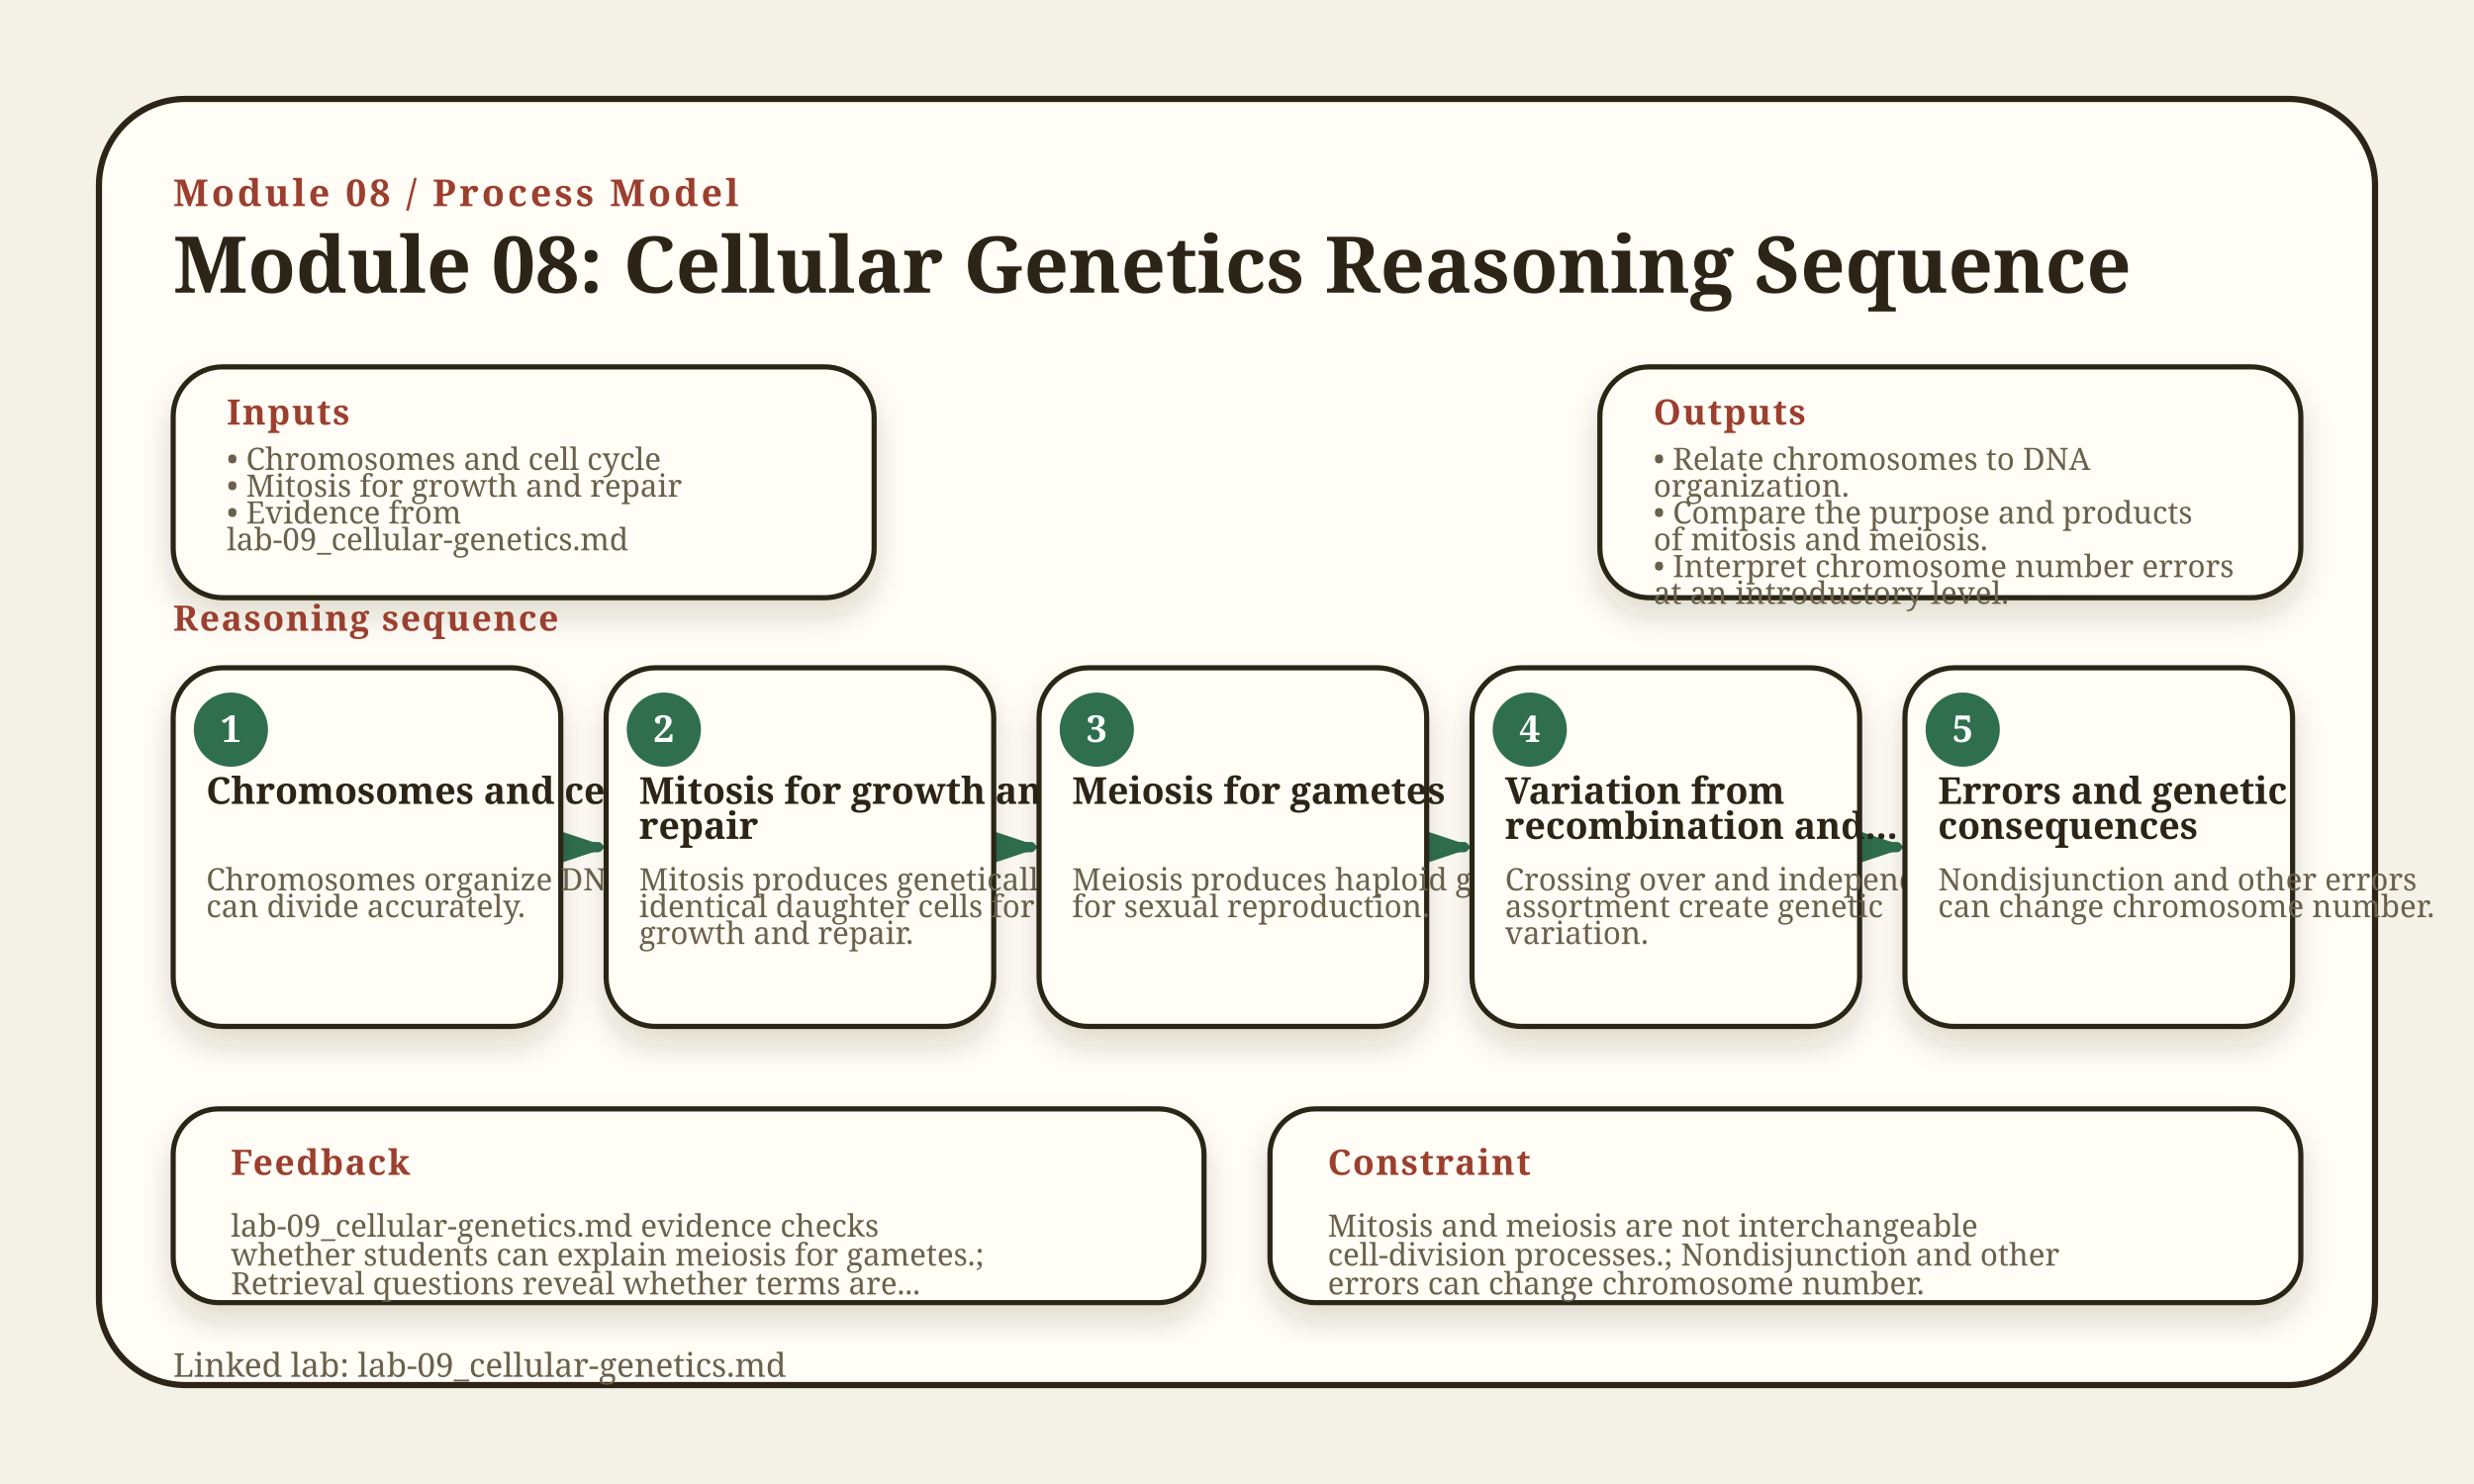
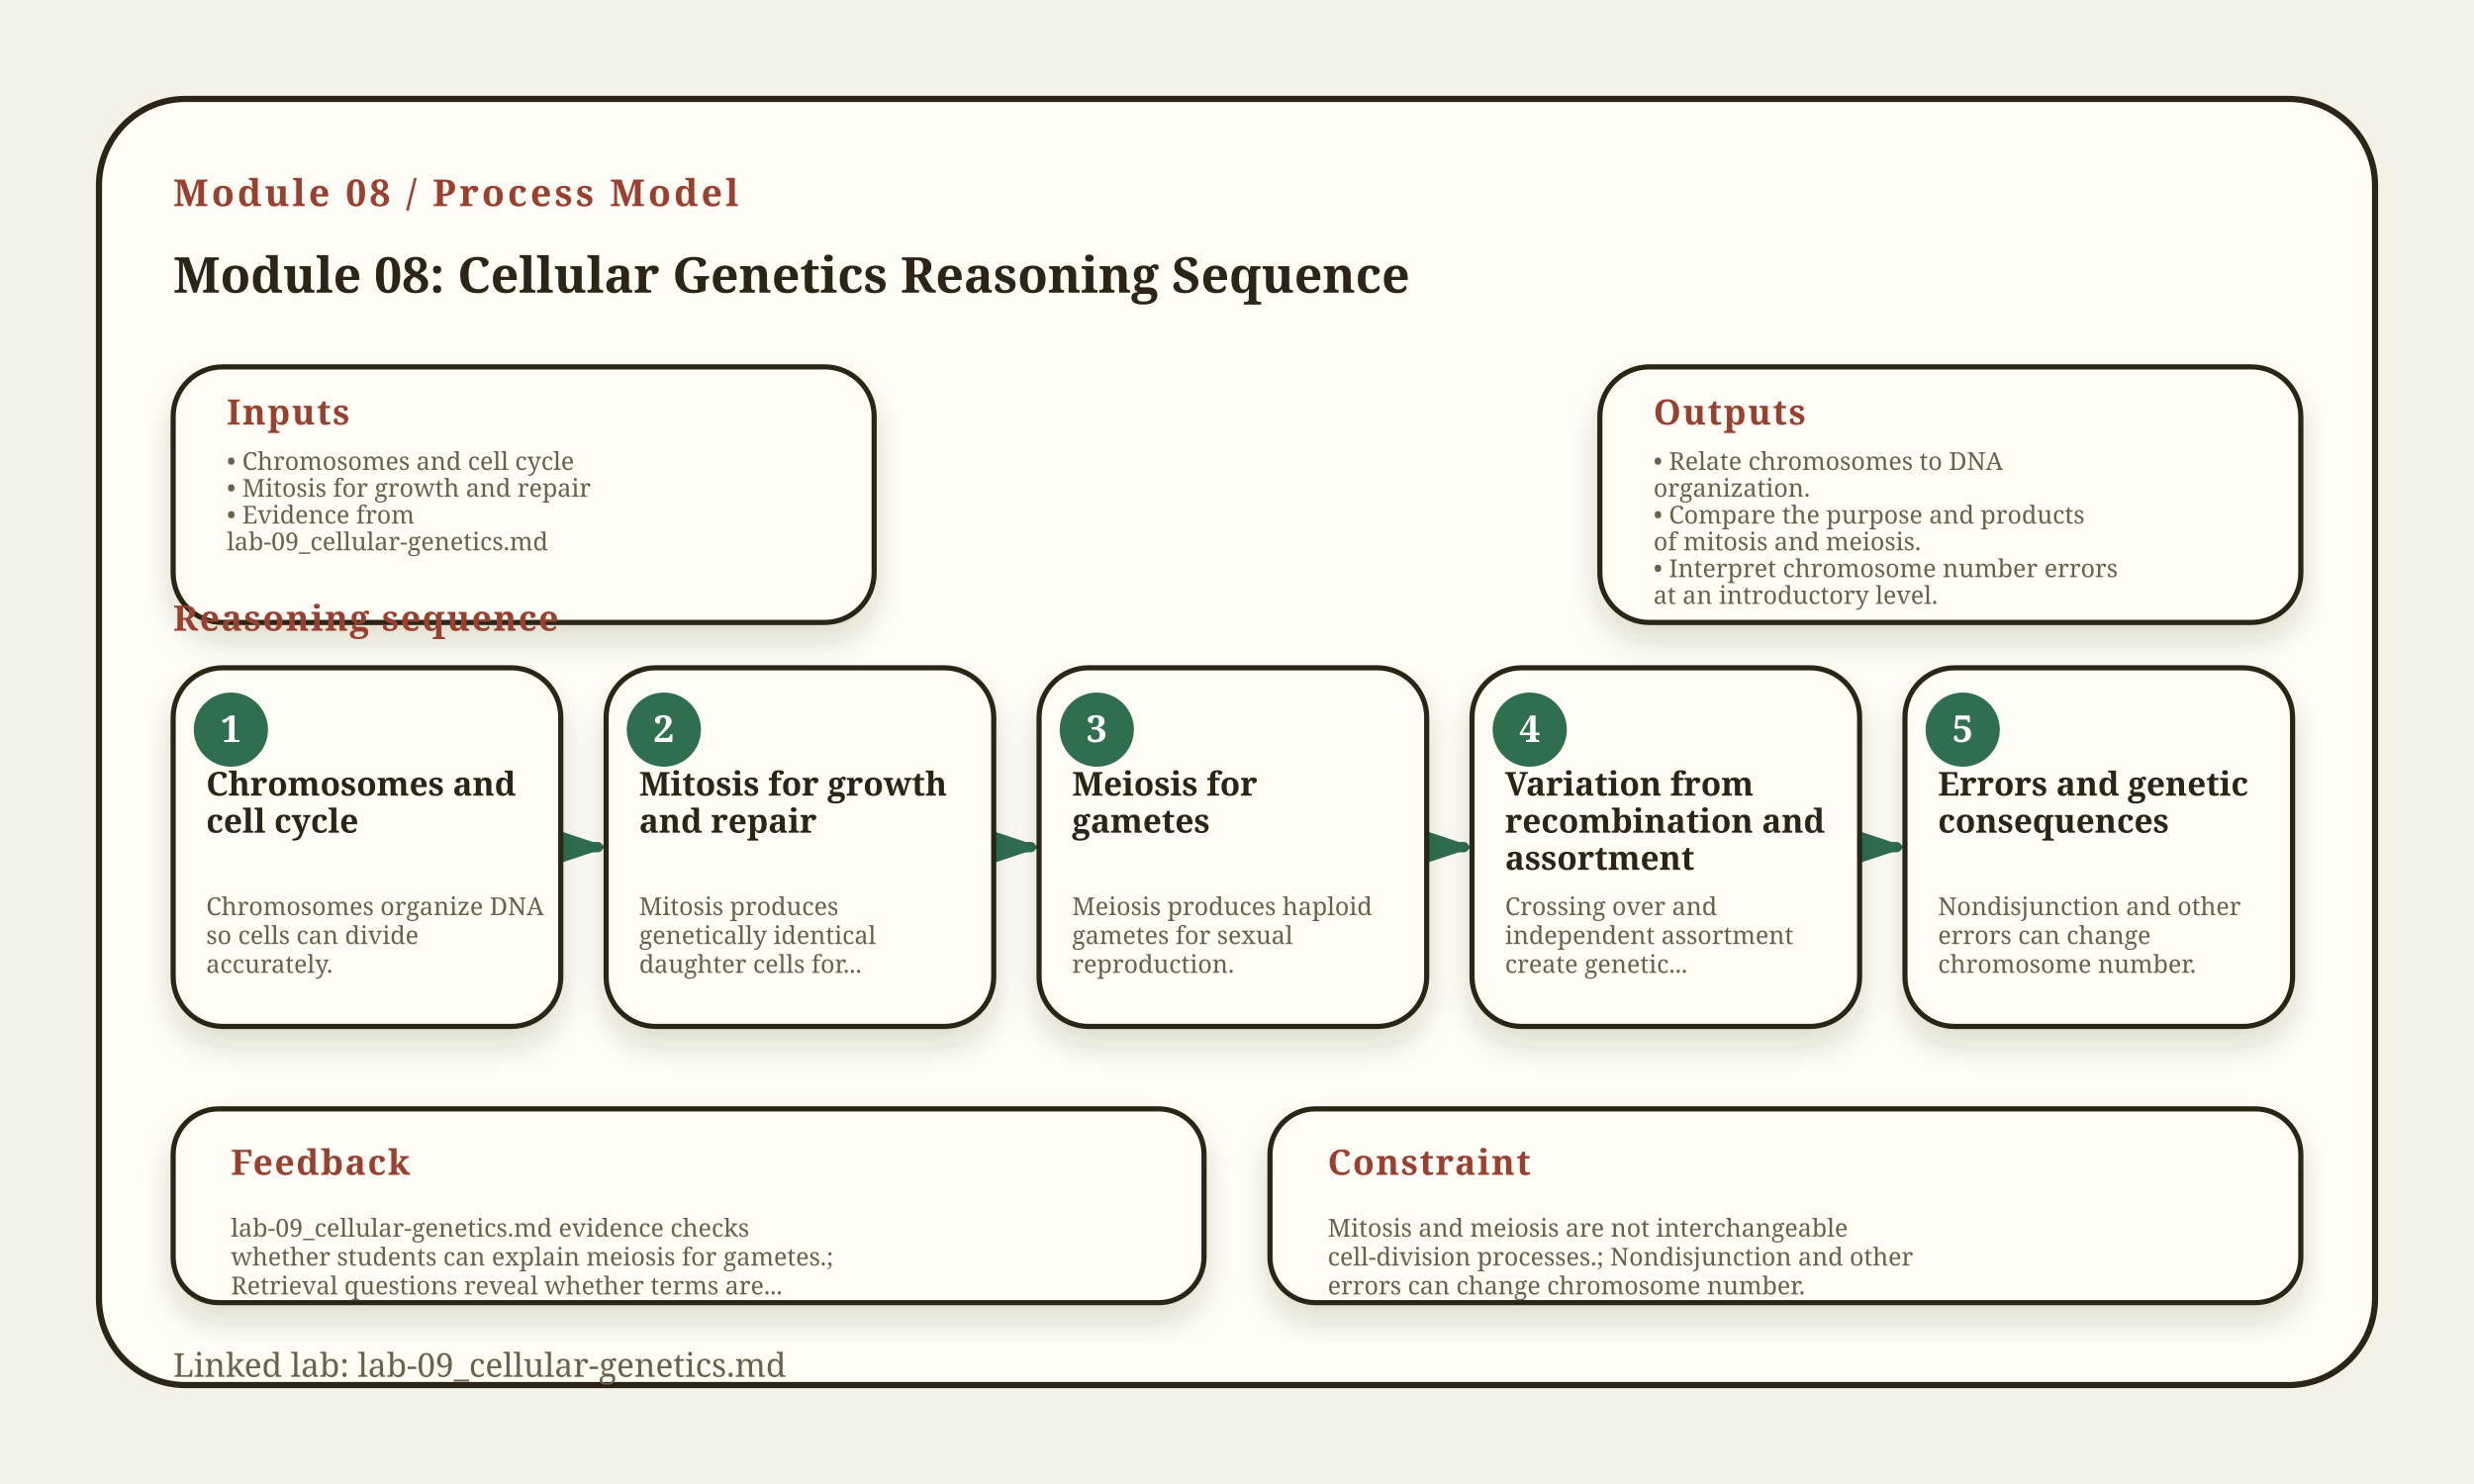
<svg xmlns="http://www.w3.org/2000/svg" width="1200" height="720" viewBox="0 0 1200 720" role="img" aria-label="Module 08: Cellular Genetics Reasoning Sequence">
  <style>
    .bg { fill: #f4f1e6; }
    .halo { fill: url(#wash); opacity: 0.92; }
    .frame { fill: #fffdf5; stroke: #2c2517; stroke-width: 3; }
-     .eyebrow { fill: #9b3f2f; font: 800 18px Georgia, serif; letter-spacing: 1.5px; text-transform: uppercase; }
-     .title-text { fill: #2c2517; font: 800 38px Georgia, serif; }
-     .footer { fill: #6a614d; font: 16px Georgia, serif; }
+     .eyebrow { fill: #9b3f2f; font-weight: 800; font-size: 18px; font-family: Georgia, serif; letter-spacing: 1.5px; text-transform: uppercase; }
+     .title-text { fill: #2c2517; font-weight: 800; font-size: 24px; font-family: Georgia, serif; }
+     .footer { fill: #6a614d; font-weight: 400; font-size: 16px; font-family: Georgia, serif; }
    .claim-card, .side-card, .feedback-card, .prompt-card, .routine-card, .stage-card-bg { fill: #fffdf5; stroke: #2c2517; stroke-width: 2.5; filter: url(#shadow); }
-     .claim-kicker, .card-kicker { fill: #9b3f2f; font: 800 17px Georgia, serif; letter-spacing: 0.8px; text-transform: uppercase; }
-     .claim-text { fill: #2c2517; font: 700 25px Georgia, serif; }
+     .claim-kicker, .card-kicker { fill: #9b3f2f; font-weight: 800; font-size: 17px; font-family: Georgia, serif; letter-spacing: 0.8px; text-transform: uppercase; }
+     .claim-text { fill: #2c2517; font-weight: 700; font-size: 22px; font-family: Georgia, serif; }
    .node { fill: #fffdf5; stroke: #2f6f4e; stroke-width: 3; filter: url(#shadow); }
    .node-claim { stroke: #9b3f2f; }
    .node-mechanism { stroke: #2f6f4e; }
    .node-evidence { stroke: #567d46; }
    .node-vocabulary { stroke: #8067a9; }
    .node-application { stroke: #b26b2f; }
    .node-revision { stroke: #8a4351; }
    .cluster-pill { stroke: none; opacity: 0.92; }
    .cluster-claim { fill: #9b3f2f; }
    .cluster-mechanism { fill: #2f6f4e; }
    .cluster-evidence { fill: #6d9c57; }
    .cluster-vocabulary { fill: #9b83c6; }
    .cluster-application { fill: #d28942; }
    .cluster-revision { fill: #b85d70; }
-     .cluster-label, .legend-text { fill: white; font: 800 11px Georgia, serif; letter-spacing: 1px; text-transform: uppercase; }
-     .node-label { fill: #2c2517; font: 800 20px Georgia, serif; }
-     .node-detail { fill: #6a614d; font: 14px Georgia, serif; }
+     .cluster-label, .legend-text { fill: white; font-weight: 800; font-size: 11px; font-family: Georgia, serif; letter-spacing: 1px; text-transform: uppercase; }
+     .node-label { fill: #2c2517; font-weight: 800; font-size: 16px; font-family: Georgia, serif; }
+     .node-detail { fill: #6a614d; font-weight: 400; font-size: 12px; font-family: Georgia, serif; }
    .edge { stroke: #9b3f2f; stroke-width: 4; stroke-linecap: round; opacity: 0.72; marker-end: url(#arrowhead); }
-     .edge-label { fill: #9b3f2f; font: 700 12px Georgia, serif; text-anchor: middle; paint-order: stroke; stroke: #f4f1e6; stroke-width: 5; }
+     .edge-label { fill: #9b3f2f; font-weight: 700; font-size: 12px; font-family: Georgia, serif; text-anchor: middle; paint-order: stroke; stroke: #f4f1e6; stroke-width: 5; }
    .stage-dot { fill: #2f6f4e; }
-     .stage-num { fill: white; font: 900 18px Georgia, serif; }
-     .stage-label { fill: #2c2517; font: 800 18px Georgia, serif; }
-     .stage-detail, .mini-text, .check-text { fill: #6a614d; font: 15px Georgia, serif; }
+     .stage-num { fill: white; font-weight: 900; font-size: 18px; font-family: Georgia, serif; }
+     .stage-label { fill: #2c2517; font-weight: 800; font-size: 16px; font-family: Georgia, serif; }
+     .stage-detail, .mini-text, .check-text { fill: #6a614d; font-weight: 400; font-size: 12px; font-family: Georgia, serif; }
    .arrow { fill: none; stroke: #2f6f4e; stroke-width: 5; stroke-linecap: round; marker-end: url(#arrowhead); }
-     .prompt-text { fill: #2c2517; font: 700 17px Georgia, serif; }
-     .routine-text { fill: #2c2517; font: 700 16px Georgia, serif; }
+     .prompt-text { fill: #2c2517; font-weight: 700; font-size: 17px; font-family: Georgia, serif; }
+     .routine-text { fill: #2c2517; font-weight: 700; font-size: 16px; font-family: Georgia, serif; }
    .retrieval-step-strip { fill: #fffdf5; stroke: #2f6f4e; stroke-width: 2; opacity: 0.96; }
    .palette-high-design { fill: #9b3f2f; }
    @media print { .claim-card, .side-card, .feedback-card, .prompt-card, .routine-card, .node, .stage-card-bg { filter: none; } }
    </style>
  <defs>
    <linearGradient id="wash" x1="0" x2="1" y1="0" y2="1">
      <stop offset="0" stop-color="#fffdf5" />
      <stop offset="1" stop-color="#2f6f4e" stop-opacity="0.18" />
    </linearGradient>
    <filter id="shadow" x="-20%" y="-20%" width="140%" height="140%">
      <feDropShadow dx="0" dy="8" stdDeviation="7" flood-color="#2c2517" flood-opacity="0.16" />
    </filter>
    <marker id="arrowhead" markerWidth="12" markerHeight="8" refX="11" refY="4" orient="auto">
      <polygon points="0 0, 12 4, 0 8" fill="#2f6f4e" />
    </marker>
  </defs>
  <rect class="bg" width="1200" height="720" />
  <rect x="48" y="48" width="1104" height="624" rx="42" class="frame" />
  <text x="84" y="100" class="eyebrow">Module 08 / Process Model</text>
  <text x="84.0" y="142.0" class="title-text">
    <tspan x="84.0" dy="0">Module 08: Cellular Genetics Reasoning Sequence</tspan>
  </text>
-   <rect x="84" y="178" width="340" height="112" rx="24" class="side-card" />
+   <rect x="84" y="178" width="340" height="124" rx="24" class="side-card" />
  <text x="110" y="206" class="card-kicker">Inputs</text>
  <text x="110.0" y="228.0" class="mini-text">
    <tspan x="110.0" dy="0">• Chromosomes and cell cycle</tspan>
  </text>
  <text x="110.0" y="241.0" class="mini-text">
    <tspan x="110.0" dy="0">• Mitosis for growth and repair</tspan>
  </text>
  <text x="110.0" y="254.0" class="mini-text">
    <tspan x="110.0" dy="0">• Evidence from</tspan>
    <tspan x="110.0" dy="13">lab-09_cellular-genetics.md</tspan>
  </text>
-   <rect x="776" y="178" width="340" height="112" rx="24" class="side-card" />
+   <rect x="776" y="178" width="340" height="124" rx="24" class="side-card" />
  <text x="802" y="206" class="card-kicker">Outputs</text>
  <text x="802.0" y="228.0" class="mini-text">
    <tspan x="802.0" dy="0">• Relate chromosomes to DNA</tspan>
    <tspan x="802.0" dy="13">organization.</tspan>
  </text>
  <text x="802.0" y="254.0" class="mini-text">
    <tspan x="802.0" dy="0">• Compare the purpose and products</tspan>
    <tspan x="802.0" dy="13">of mitosis and meiosis.</tspan>
  </text>
  <text x="802.0" y="280.0" class="mini-text">
    <tspan x="802.0" dy="0">• Interpret chromosome number errors</tspan>
    <tspan x="802.0" dy="13">at an introductory level.</tspan>
  </text>
  <text x="84" y="306" class="card-kicker">Reasoning sequence</text>
  <path d="M 276.0 411.0 L 290.0 411.0" class="arrow" />
  <path d="M 486.0 411.0 L 500.0 411.0" class="arrow" />
  <path d="M 696.0 411.0 L 710.0 411.0" class="arrow" />
  <path d="M 906.0 411.0 L 920.0 411.0" class="arrow" />
  <g class="stage-card">
    <rect x="84.0" y="324.0" width="188" height="174" rx="24" class="stage-card-bg" />
    <circle cx="112.0" cy="354.0" r="18" class="stage-dot" />
    <text x="112.0" y="360.0" class="stage-num" text-anchor="middle">1</text>
-     <text x="100.0" y="390.0" class="stage-label">
-       <tspan x="100.0" dy="0">Chromosomes and cell cycle</tspan>
+     <text x="100.0" y="386.0" class="stage-label">
+       <tspan x="100.0" dy="0">Chromosomes and</tspan>
+       <tspan x="100.0" dy="18">cell cycle</tspan>
    </text>
-     <text x="100.0" y="432.0" class="stage-detail">
-       <tspan x="100.0" dy="0">Chromosomes organize DNA so cells</tspan>
-       <tspan x="100.0" dy="13">can divide accurately.</tspan>
+     <text x="100.0" y="444.0" class="stage-detail">
+       <tspan x="100.0" dy="0">Chromosomes organize DNA</tspan>
+       <tspan x="100.0" dy="14">so cells can divide</tspan>
+       <tspan x="100.0" dy="14">accurately.</tspan>
    </text>
  </g>
  <g class="stage-card">
    <rect x="294.0" y="324.0" width="188" height="174" rx="24" class="stage-card-bg" />
    <circle cx="322.0" cy="354.0" r="18" class="stage-dot" />
    <text x="322.0" y="360.0" class="stage-num" text-anchor="middle">2</text>
-     <text x="310.0" y="390.0" class="stage-label">
-       <tspan x="310.0" dy="0">Mitosis for growth and</tspan>
-       <tspan x="310.0" dy="17">repair</tspan>
+     <text x="310.0" y="386.0" class="stage-label">
+       <tspan x="310.0" dy="0">Mitosis for growth</tspan>
+       <tspan x="310.0" dy="18">and repair</tspan>
    </text>
-     <text x="310.0" y="432.0" class="stage-detail">
-       <tspan x="310.0" dy="0">Mitosis produces genetically</tspan>
-       <tspan x="310.0" dy="13">identical daughter cells for</tspan>
-       <tspan x="310.0" dy="13">growth and repair.</tspan>
+     <text x="310.0" y="444.0" class="stage-detail">
+       <tspan x="310.0" dy="0">Mitosis produces</tspan>
+       <tspan x="310.0" dy="14">genetically identical</tspan>
+       <tspan x="310.0" dy="14">daughter cells for...</tspan>
    </text>
  </g>
  <g class="stage-card">
    <rect x="504.0" y="324.0" width="188" height="174" rx="24" class="stage-card-bg" />
    <circle cx="532.0" cy="354.0" r="18" class="stage-dot" />
    <text x="532.0" y="360.0" class="stage-num" text-anchor="middle">3</text>
-     <text x="520.0" y="390.0" class="stage-label">
-       <tspan x="520.0" dy="0">Meiosis for gametes</tspan>
+     <text x="520.0" y="386.0" class="stage-label">
+       <tspan x="520.0" dy="0">Meiosis for</tspan>
+       <tspan x="520.0" dy="18">gametes</tspan>
    </text>
-     <text x="520.0" y="432.0" class="stage-detail">
-       <tspan x="520.0" dy="0">Meiosis produces haploid gametes</tspan>
-       <tspan x="520.0" dy="13">for sexual reproduction.</tspan>
+     <text x="520.0" y="444.0" class="stage-detail">
+       <tspan x="520.0" dy="0">Meiosis produces haploid</tspan>
+       <tspan x="520.0" dy="14">gametes for sexual</tspan>
+       <tspan x="520.0" dy="14">reproduction.</tspan>
    </text>
  </g>
  <g class="stage-card">
    <rect x="714.0" y="324.0" width="188" height="174" rx="24" class="stage-card-bg" />
    <circle cx="742.0" cy="354.0" r="18" class="stage-dot" />
    <text x="742.0" y="360.0" class="stage-num" text-anchor="middle">4</text>
-     <text x="730.0" y="390.0" class="stage-label">
+     <text x="730.0" y="386.0" class="stage-label">
      <tspan x="730.0" dy="0">Variation from</tspan>
-       <tspan x="730.0" dy="17">recombination and...</tspan>
+       <tspan x="730.0" dy="18">recombination and</tspan>
+       <tspan x="730.0" dy="18">assortment</tspan>
    </text>
-     <text x="730.0" y="432.0" class="stage-detail">
-       <tspan x="730.0" dy="0">Crossing over and independent</tspan>
-       <tspan x="730.0" dy="13">assortment create genetic</tspan>
-       <tspan x="730.0" dy="13">variation.</tspan>
+     <text x="730.0" y="444.0" class="stage-detail">
+       <tspan x="730.0" dy="0">Crossing over and</tspan>
+       <tspan x="730.0" dy="14">independent assortment</tspan>
+       <tspan x="730.0" dy="14">create genetic...</tspan>
    </text>
  </g>
  <g class="stage-card">
    <rect x="924.0" y="324.0" width="188" height="174" rx="24" class="stage-card-bg" />
    <circle cx="952.0" cy="354.0" r="18" class="stage-dot" />
    <text x="952.0" y="360.0" class="stage-num" text-anchor="middle">5</text>
-     <text x="940.0" y="390.0" class="stage-label">
+     <text x="940.0" y="386.0" class="stage-label">
      <tspan x="940.0" dy="0">Errors and genetic</tspan>
-       <tspan x="940.0" dy="17">consequences</tspan>
+       <tspan x="940.0" dy="18">consequences</tspan>
    </text>
-     <text x="940.0" y="432.0" class="stage-detail">
-       <tspan x="940.0" dy="0">Nondisjunction and other errors</tspan>
-       <tspan x="940.0" dy="13">can change chromosome number.</tspan>
+     <text x="940.0" y="444.0" class="stage-detail">
+       <tspan x="940.0" dy="0">Nondisjunction and other</tspan>
+       <tspan x="940.0" dy="14">errors can change</tspan>
+       <tspan x="940.0" dy="14">chromosome number.</tspan>
    </text>
  </g>
  <rect x="84" y="538" width="500" height="94" rx="22" class="feedback-card" />
  <text x="112" y="570" class="card-kicker">Feedback</text>
  <text x="112.0" y="600.0" class="mini-text">
    <tspan x="112.0" dy="0">lab-09_cellular-genetics.md evidence checks</tspan>
    <tspan x="112.0" dy="14">whether students can explain meiosis for gametes.;</tspan>
    <tspan x="112.0" dy="14">Retrieval questions reveal whether terms are...</tspan>
  </text>
  <rect x="616" y="538" width="500" height="94" rx="22" class="feedback-card" />
  <text x="644" y="570" class="card-kicker">Constraint</text>
  <text x="644.0" y="600.0" class="mini-text">
    <tspan x="644.0" dy="0">Mitosis and meiosis are not interchangeable</tspan>
    <tspan x="644.0" dy="14">cell-division processes.; Nondisjunction and other</tspan>
    <tspan x="644.0" dy="14">errors can change chromosome number.</tspan>
  </text>
  <text x="84" y="668" class="footer">Linked lab: lab-09_cellular-genetics.md</text>
</svg>
